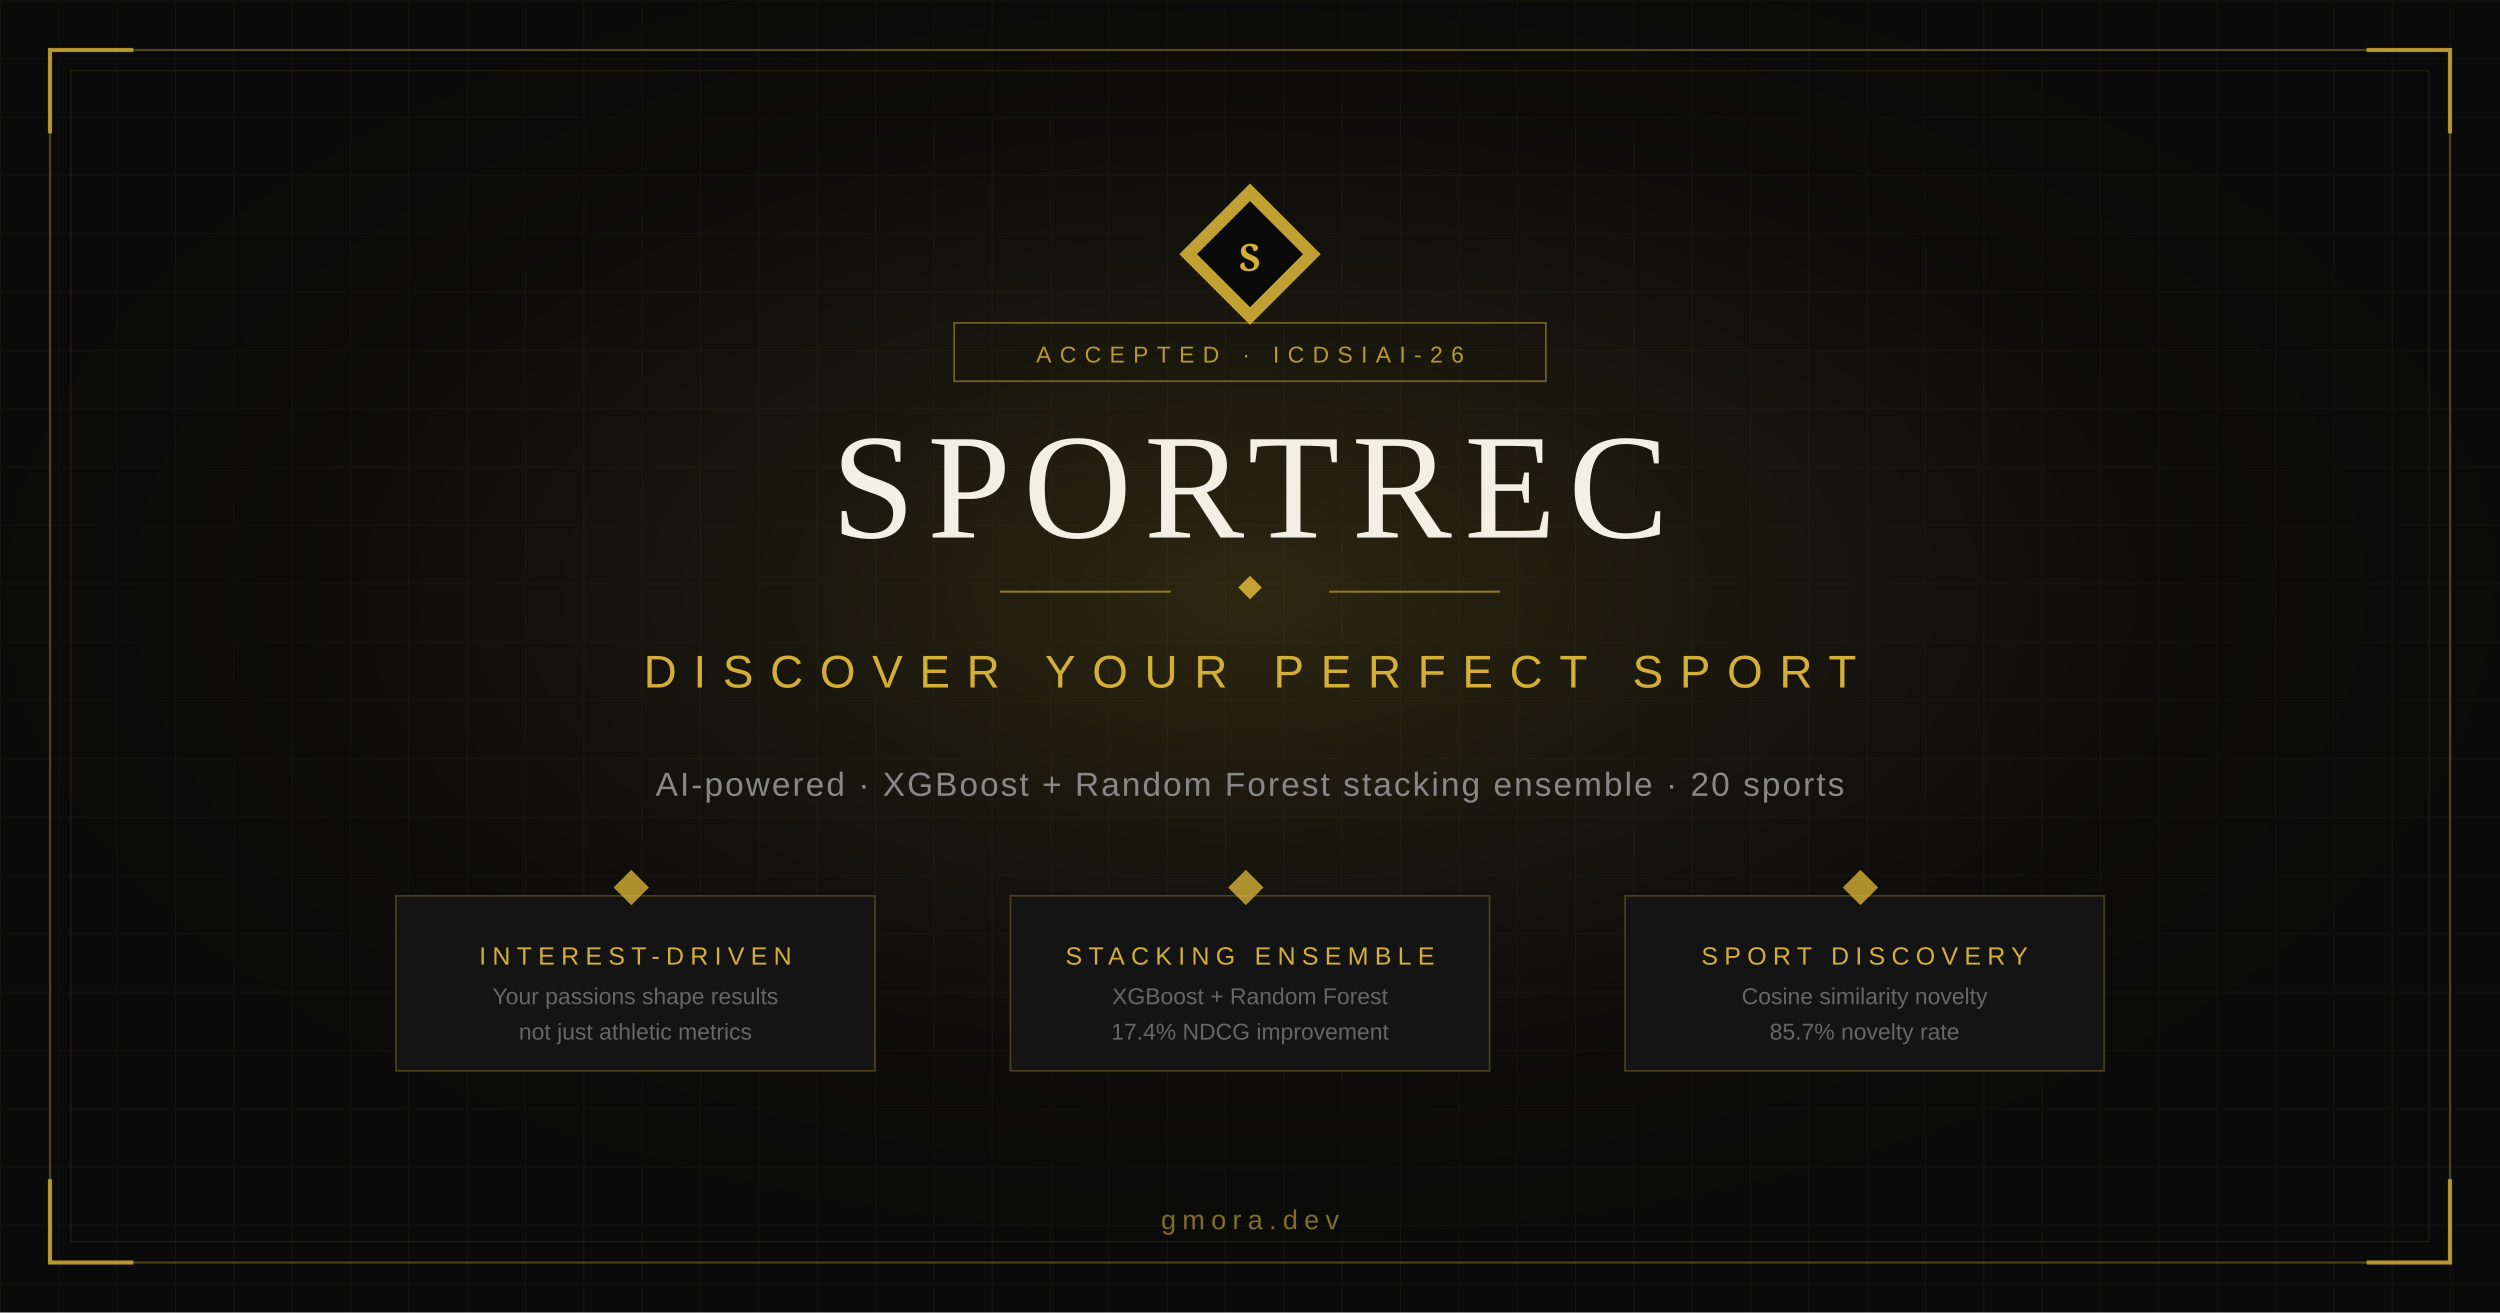
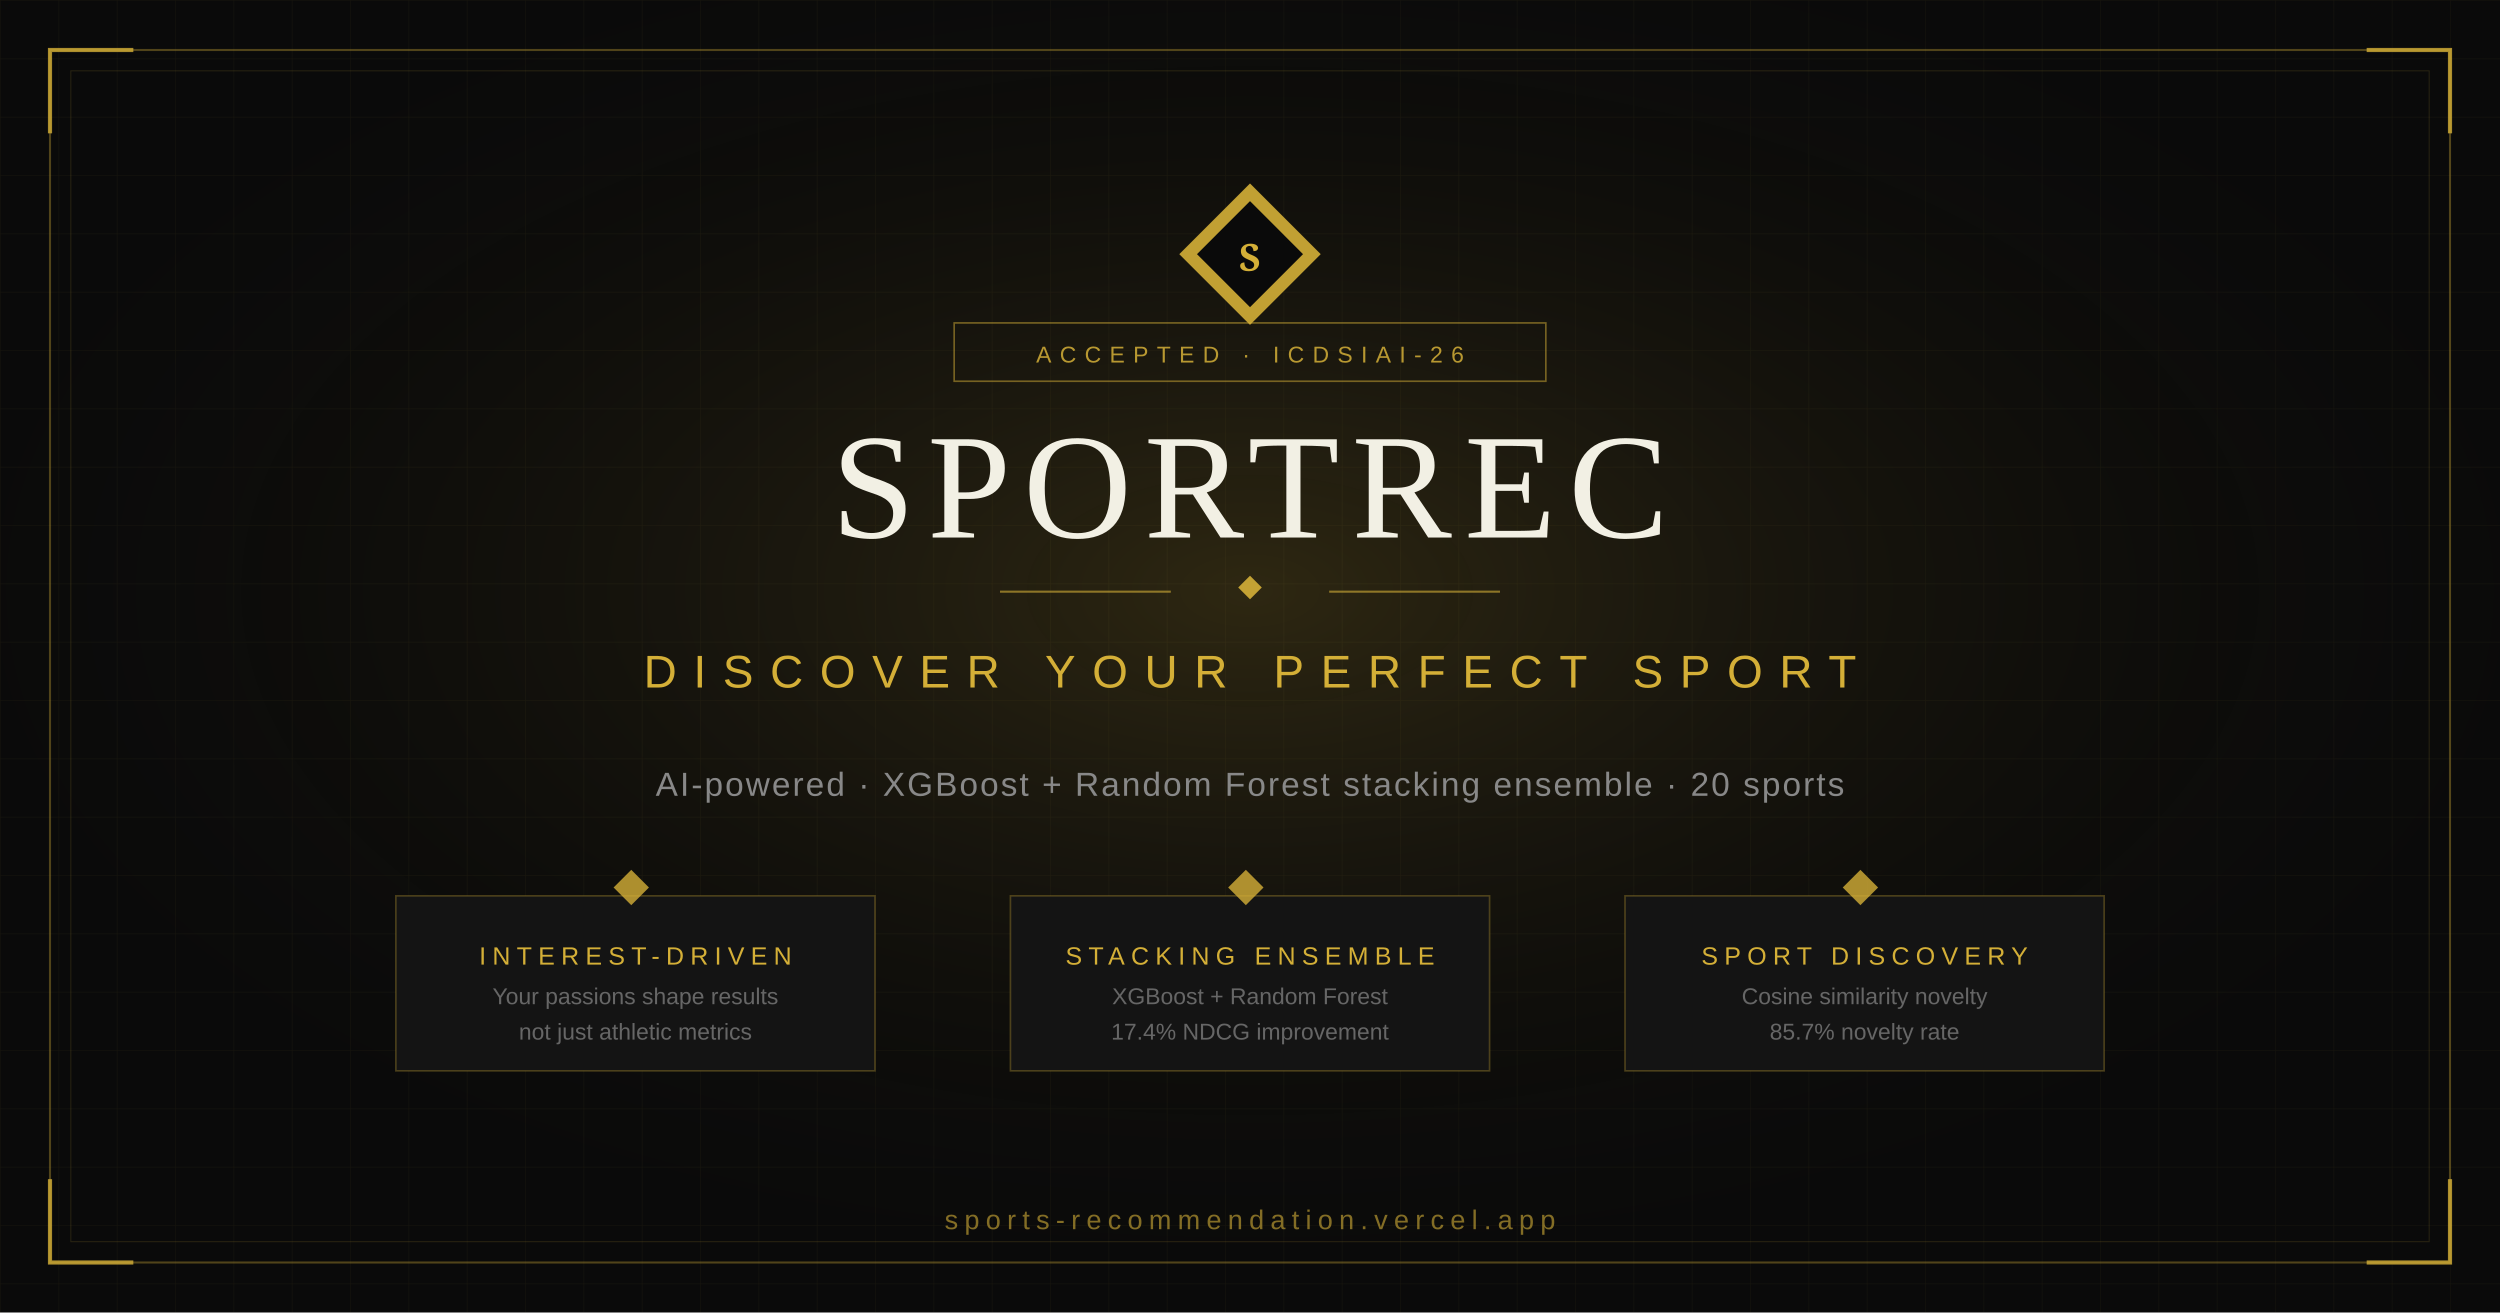
<svg xmlns="http://www.w3.org/2000/svg" width="1200" height="630" viewBox="0 0 1200 630">
  <defs>
    <radialGradient id="glow" cx="50%" cy="45%" r="55%">
      <stop offset="0%" stop-color="#D4AF37" stop-opacity="0.18" />
      <stop offset="100%" stop-color="#0A0A0A" stop-opacity="0" />
    </radialGradient>
    <pattern id="grid" width="28" height="28" patternUnits="userSpaceOnUse">
      <path d="M 28 0 L 0 0 0 28" fill="none" stroke="#D4AF37" stroke-width="0.4" stroke-opacity="0.08" />
    </pattern>
  </defs>
  <rect width="1200" height="630" fill="#0A0A0A" />
  <rect width="1200" height="630" fill="url(#grid)" />
  <rect width="1200" height="630" fill="url(#glow)" />
  <rect x="24" y="24" width="1152" height="582" fill="none" stroke="#D4AF37" stroke-width="1" stroke-opacity="0.35" />
  <rect x="34" y="34" width="1132" height="562" fill="none" stroke="#D4AF37" stroke-width="0.5" stroke-opacity="0.15" />
  <path d="M24,64 L24,24 L64,24" fill="none" stroke="#D4AF37" stroke-width="2" stroke-opacity="0.8" />
  <path d="M1136,24 L1176,24 L1176,64" fill="none" stroke="#D4AF37" stroke-width="2" stroke-opacity="0.8" />
  <path d="M24,566 L24,606 L64,606" fill="none" stroke="#D4AF37" stroke-width="2" stroke-opacity="0.8" />
  <path d="M1136,606 L1176,606 L1176,566" fill="none" stroke="#D4AF37" stroke-width="2" stroke-opacity="0.8" />
  <rect x="576" y="98" width="48" height="48" fill="#D4AF37" transform="rotate(45 600 122)" opacity="0.9" />
  <rect x="582" y="104" width="36" height="36" fill="#0A0A0A" transform="rotate(45 600 122)" />
  <text x="600" y="130" font-family="Georgia, serif" font-size="18" fill="#D4AF37" text-anchor="middle" font-weight="bold">S</text>
  <rect x="458" y="155" width="284" height="28" fill="none" stroke="#D4AF37" stroke-width="0.8" stroke-opacity="0.5" rx="0" />
  <text x="600" y="174" font-family="Arial, sans-serif" font-size="11" fill="#D4AF37" text-anchor="middle" letter-spacing="4" opacity="0.85">ACCEPTED · ICDSIAI-26</text>
  <text x="600" y="258" font-family="Georgia, 'Times New Roman', serif" font-size="72" fill="#F2F0E4" text-anchor="middle" letter-spacing="6" font-weight="normal">SPORTREC</text>
  <line x1="480" y1="284" x2="562" y2="284" stroke="#D4AF37" stroke-width="1" stroke-opacity="0.6" />
  <rect x="596" y="278" width="8" height="8" fill="#D4AF37" transform="rotate(45 600 282)" opacity="0.9" />
  <line x1="638" y1="284" x2="720" y2="284" stroke="#D4AF37" stroke-width="1" stroke-opacity="0.6" />
  <text x="600" y="330" font-family="Arial, sans-serif" font-size="22" fill="#D4AF37" text-anchor="middle" letter-spacing="8" font-weight="normal">DISCOVER YOUR PERFECT SPORT</text>
  <text x="600" y="382" font-family="Arial, sans-serif" font-size="16" fill="#888888" text-anchor="middle" letter-spacing="1">AI-powered · XGBoost + Random Forest stacking ensemble · 20 sports</text>
  <rect x="190" y="430" width="230" height="84" fill="#141414" stroke="#D4AF37" stroke-width="0.8" stroke-opacity="0.3" />
  <rect x="297" y="420" width="12" height="12" fill="#D4AF37" transform="rotate(45 303 426)" opacity="0.8" />
  <text x="305" y="463" font-family="Arial, sans-serif" font-size="12" fill="#D4AF37" text-anchor="middle" letter-spacing="3">INTEREST-DRIVEN</text>
  <text x="305" y="482" font-family="Arial, sans-serif" font-size="11" fill="#666666" text-anchor="middle">Your passions shape results</text>
  <text x="305" y="499" font-family="Arial, sans-serif" font-size="11" fill="#666666" text-anchor="middle">not just athletic metrics</text>
  <rect x="485" y="430" width="230" height="84" fill="#141414" stroke="#D4AF37" stroke-width="0.8" stroke-opacity="0.3" />
  <rect x="592" y="420" width="12" height="12" fill="#D4AF37" transform="rotate(45 598 426)" opacity="0.8" />
  <text x="600" y="463" font-family="Arial, sans-serif" font-size="12" fill="#D4AF37" text-anchor="middle" letter-spacing="3">STACKING ENSEMBLE</text>
  <text x="600" y="482" font-family="Arial, sans-serif" font-size="11" fill="#666666" text-anchor="middle">XGBoost + Random Forest</text>
  <text x="600" y="499" font-family="Arial, sans-serif" font-size="11" fill="#666666" text-anchor="middle">17.4% NDCG improvement</text>
  <rect x="780" y="430" width="230" height="84" fill="#141414" stroke="#D4AF37" stroke-width="0.8" stroke-opacity="0.3" />
  <rect x="887" y="420" width="12" height="12" fill="#D4AF37" transform="rotate(45 893 426)" opacity="0.8" />
  <text x="895" y="463" font-family="Arial, sans-serif" font-size="12" fill="#D4AF37" text-anchor="middle" letter-spacing="3">SPORT DISCOVERY</text>
  <text x="895" y="482" font-family="Arial, sans-serif" font-size="11" fill="#666666" text-anchor="middle">Cosine similarity novelty</text>
  <text x="895" y="499" font-family="Arial, sans-serif" font-size="11" fill="#666666" text-anchor="middle">85.7% novelty rate</text>
-   <text x="600" y="590" font-family="Arial, sans-serif" font-size="13" fill="#D4AF37" text-anchor="middle" letter-spacing="3" opacity="0.6">gmora.dev</text>
+   <text x="600" y="590" font-family="Arial, sans-serif" font-size="13" fill="#D4AF37" text-anchor="middle" letter-spacing="3" opacity="0.6">sports-recommendation.vercel.app</text>
</svg>
